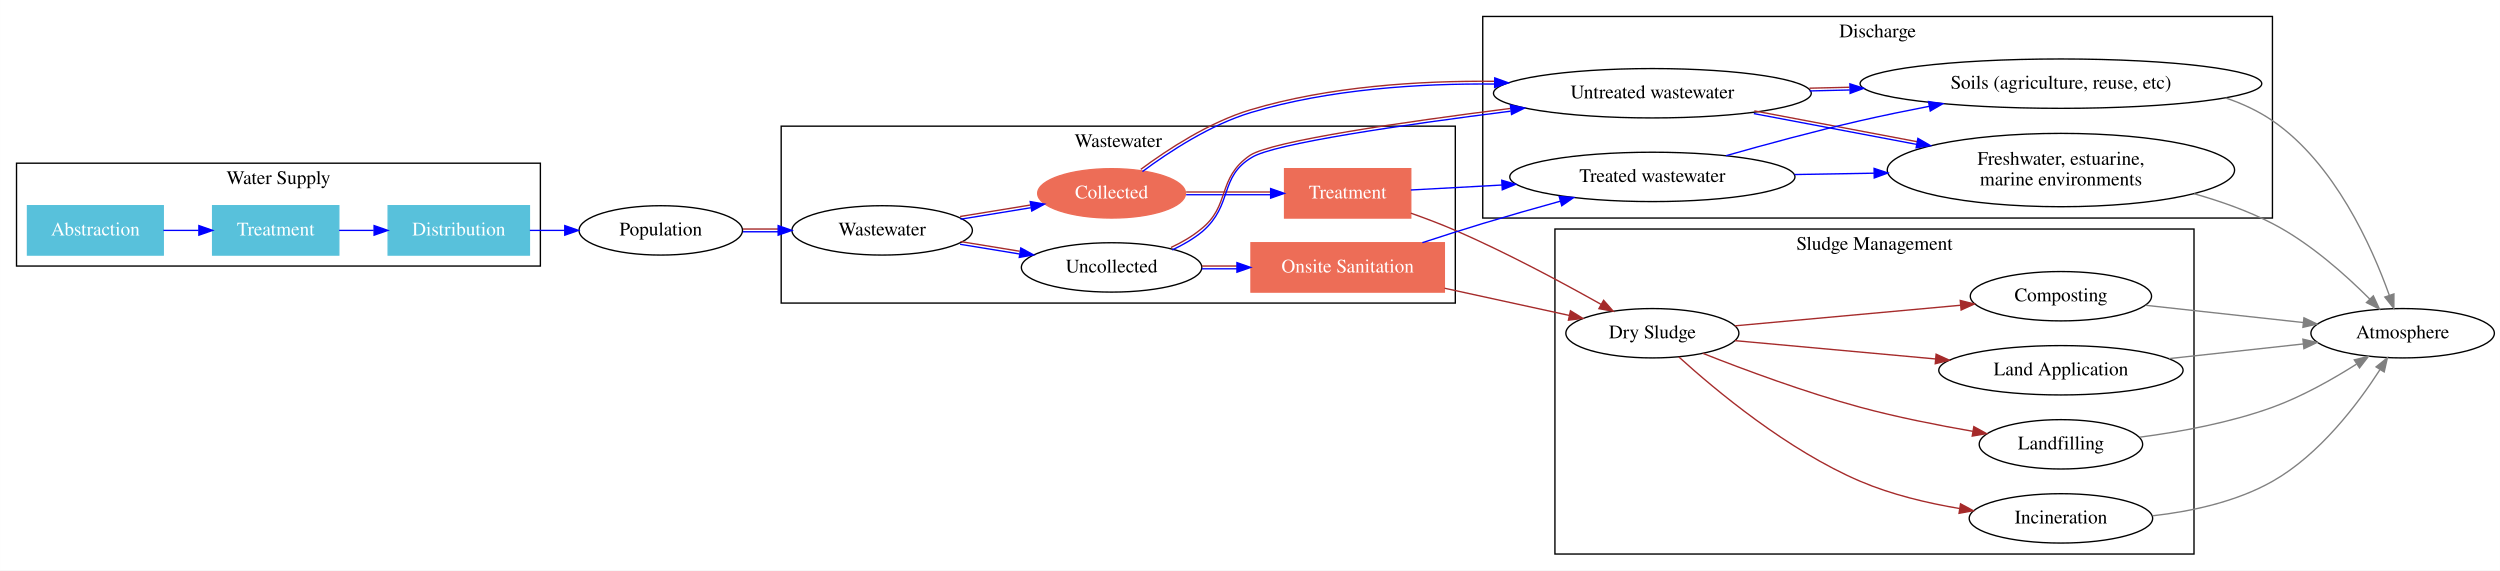
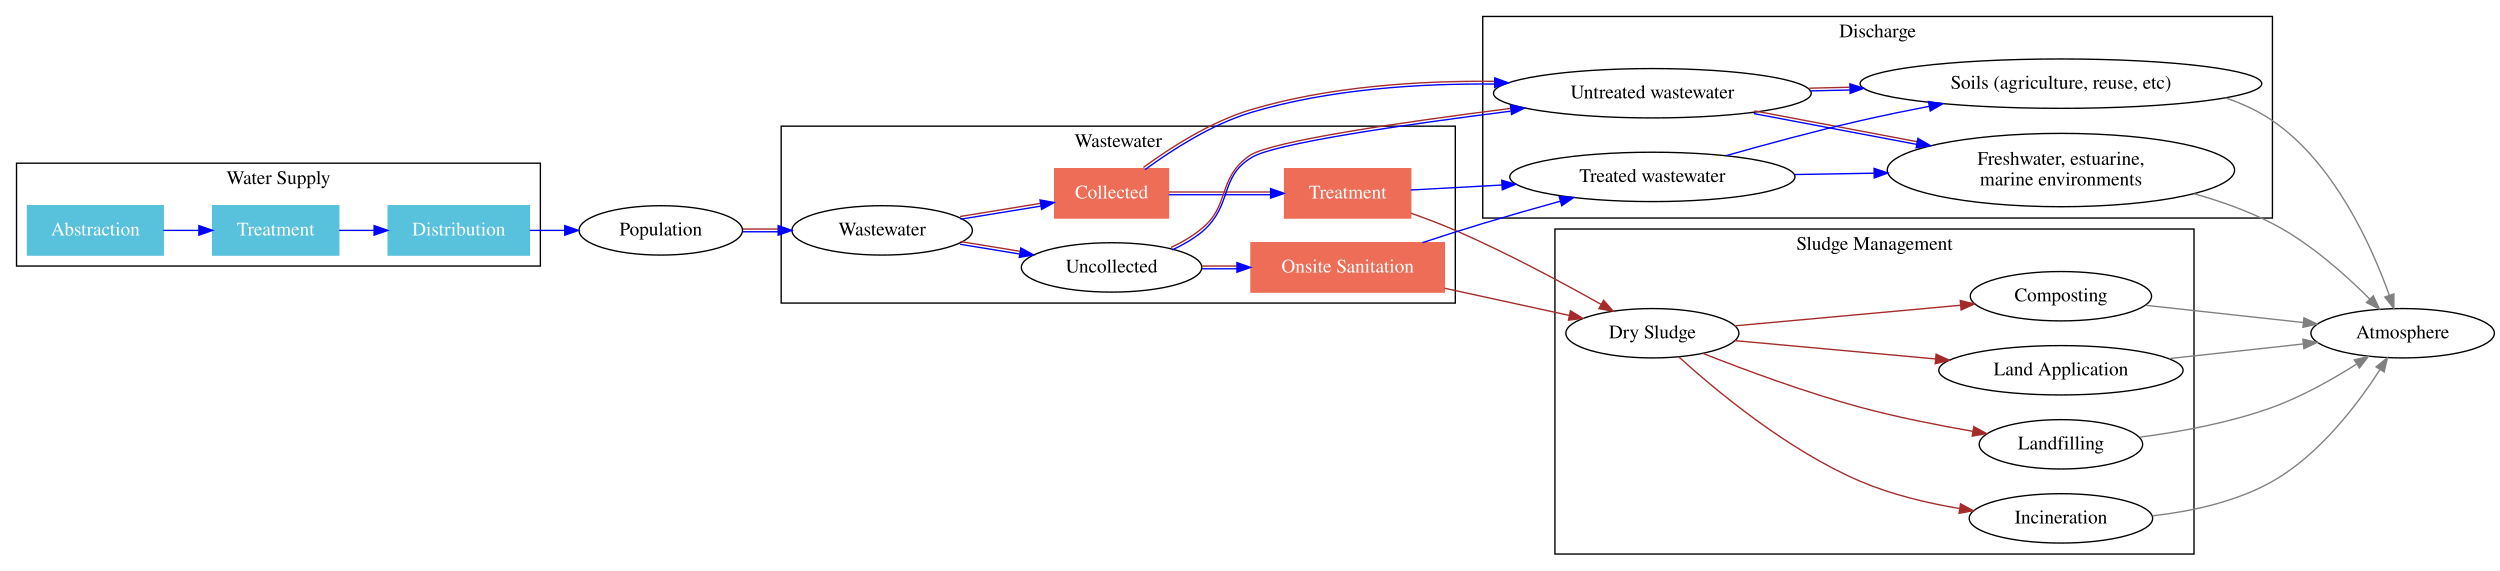
<svg xmlns="http://www.w3.org/2000/svg" width="1823pt" height="416pt" viewBox="0.00 0.00 1822.91 416.00">
  <g id="graph0" class="graph" transform="scale(1 1) rotate(0) translate(4 412)">
    <polygon fill="white" stroke="transparent" points="-4,4 -4,-412 1818.91,-412 1818.91,4 -4,4" />
    <g id="clust1" class="cluster">
      <polygon fill="none" stroke="black" points="8,-218 8,-293 390,-293 390,-218 8,-218" />
      <text text-anchor="middle" x="199" y="-277.8" font-family="Times,serif" font-size="14.00">Water Supply</text>
    </g>
    <g id="clust2" class="cluster">
      <polygon fill="none" stroke="black" points="565.59,-191 565.59,-320 1057.17,-320 1057.17,-191 565.59,-191" />
      <text text-anchor="middle" x="811.38" y="-304.8" font-family="Times,serif" font-size="14.00">Wastewater</text>
    </g>
    <g id="clust4" class="cluster">
      <polygon fill="none" stroke="black" points="1077.17,-253 1077.17,-400 1653.02,-400 1653.02,-253 1077.17,-253" />
      <text text-anchor="middle" x="1365.09" y="-384.8" font-family="Times,serif" font-size="14.00">Discharge</text>
    </g>
    <g id="clust9" class="cluster">
      <polygon fill="none" stroke="black" points="1129.81,-8 1129.81,-245 1595.82,-245 1595.82,-8 1129.81,-8" />
      <text text-anchor="middle" x="1362.82" y="-229.8" font-family="Times,serif" font-size="14.00">Sludge Management</text>
    </g>
    <g id="node1" class="node">
      <polygon fill="#58c1db" stroke="#58c1db" points="115,-262 16,-262 16,-226 115,-226 115,-262" />
      <text text-anchor="middle" x="65.5" y="-240.3" font-family="Times,serif" font-size="14.00" fill="white">Abstraction</text>
    </g>
    <g id="node2" class="node">
      <polygon fill="#58c1db" stroke="#58c1db" points="243,-262 151,-262 151,-226 243,-226 243,-262" />
      <text text-anchor="middle" x="197" y="-240.3" font-family="Times,serif" font-size="14.00" fill="white">Treatment</text>
    </g>
    <g id="edge1" class="edge">
      <path fill="none" stroke="blue" d="M115.09,-244C123.46,-244 132.21,-244 140.74,-244" />
      <polygon fill="blue" stroke="blue" points="140.99,-247.5 150.99,-244 140.99,-240.5 140.99,-247.5" />
    </g>
    <g id="node3" class="node">
      <polygon fill="#58c1db" stroke="#58c1db" points="382,-262 279,-262 279,-226 382,-226 382,-262" />
      <text text-anchor="middle" x="330.5" y="-240.3" font-family="Times,serif" font-size="14.00" fill="white">Distribution</text>
    </g>
    <g id="edge2" class="edge">
      <path fill="none" stroke="blue" d="M243.25,-244C251.39,-244 259.99,-244 268.48,-244" />
      <polygon fill="blue" stroke="blue" points="268.75,-247.5 278.75,-244 268.75,-240.5 268.75,-247.5" />
    </g>
    <g id="node4" class="node">
      <ellipse fill="none" stroke="black" cx="477.79" cy="-244" rx="59.59" ry="18" />
      <text text-anchor="middle" x="477.79" y="-240.3" font-family="Times,serif" font-size="14.00">Population</text>
    </g>
    <g id="edge3" class="edge">
      <path fill="none" stroke="blue" d="M382.32,-244C390.55,-244 399.2,-244 407.78,-244" />
      <polygon fill="blue" stroke="blue" points="407.79,-247.5 417.79,-244 407.79,-240.5 407.79,-247.5" />
    </g>
    <g id="node5" class="node">
      <ellipse fill="none" stroke="black" cx="639.23" cy="-244" rx="65.79" ry="18" />
      <text text-anchor="middle" x="639.23" y="-240.3" font-family="Times,serif" font-size="14.00">Wastewater</text>
    </g>
    <g id="edge4" class="edge">
      <path fill="none" stroke="blue" d="M537.71,-243C546.06,-243 554.74,-243 563.35,-243" />
      <path fill="none" stroke="brown" d="M537.71,-245C546.06,-245 554.74,-245 563.35,-245" />
      <polygon fill="blue" stroke="blue" points="563.39,-247.5 573.39,-244 563.39,-240.5 563.39,-247.5" />
    </g>
    <g id="node6" class="node">
-       <ellipse fill="#ed6d57" stroke="#ed6d57" cx="806.52" cy="-271" rx="53.89" ry="18" />
+       <polygon fill="#ed6d57" stroke="#ed6d57" points="848.02,-289 765.02,-289 765.02,-253 848.02,-253 848.02,-289" />
      <text text-anchor="middle" x="806.52" y="-267.3" font-family="Times,serif" font-size="14.00" fill="white">Collected</text>
    </g>
    <g id="edge5" class="edge">
-       <path fill="none" stroke="blue" d="M696.35,-252.15C712.87,-254.85 730.99,-257.81 747.64,-260.53" />
-       <path fill="none" stroke="brown" d="M696.03,-254.13C712.55,-256.83 730.66,-259.79 747.31,-262.5" />
-       <polygon fill="blue" stroke="blue" points="747.19,-265.02 757.62,-263.18 748.32,-258.11 747.19,-265.02" />
+       <path fill="none" stroke="blue" d="M696.35,-252.15C715.32,-255.25 736.38,-258.69 754.92,-261.72" />
+       <path fill="none" stroke="brown" d="M696.03,-254.13C715,-257.23 736.06,-260.67 754.6,-263.7" />
+       <polygon fill="blue" stroke="blue" points="754.34,-266.19 764.77,-264.34 755.47,-259.28 754.34,-266.19" />
    </g>
    <g id="node7" class="node">
      <ellipse fill="none" stroke="black" cx="806.52" cy="-217" rx="65.79" ry="18" />
      <text text-anchor="middle" x="806.52" y="-213.3" font-family="Times,serif" font-size="14.00">Uncollected</text>
    </g>
    <g id="edge6" class="edge">
      <path fill="none" stroke="blue" d="M696.03,-233.87C709.9,-231.61 724.89,-229.16 739.19,-226.82" />
      <path fill="none" stroke="brown" d="M696.35,-235.85C710.22,-233.58 725.21,-231.13 739.51,-228.8" />
      <polygon fill="blue" stroke="blue" points="740.32,-231.2 749.62,-226.13 739.19,-224.29 740.32,-231.2" />
    </g>
    <g id="node8" class="node">
      <polygon fill="#ed6d57" stroke="#ed6d57" points="1024.67,-289 932.67,-289 932.67,-253 1024.67,-253 1024.67,-289" />
      <text text-anchor="middle" x="978.67" y="-267.3" font-family="Times,serif" font-size="14.00" fill="white">Treatment</text>
    </g>
    <g id="edge8" class="edge">
-       <path fill="none" stroke="blue" d="M860.89,-270C880.48,-270 902.68,-270 922.42,-270" />
-       <path fill="none" stroke="brown" d="M860.89,-272C880.48,-272 902.68,-272 922.42,-272" />
-       <polygon fill="blue" stroke="blue" points="922.5,-274.5 932.5,-271 922.5,-267.5 922.5,-274.5" />
+       <path fill="none" stroke="blue" d="M848.28,-270C870.47,-270 898.25,-270 922.37,-270" />
+       <path fill="none" stroke="brown" d="M848.28,-272C870.47,-272 898.25,-272 922.37,-272" />
+       <polygon fill="blue" stroke="blue" points="922.46,-274.5 932.46,-271 922.46,-267.5 922.46,-274.5" />
    </g>
    <g id="node10" class="node">
      <ellipse fill="none" stroke="black" cx="1200.86" cy="-344" rx="115.88" ry="18" />
      <text text-anchor="middle" x="1200.86" y="-340.3" font-family="Times,serif" font-size="14.00">Untreated wastewater</text>
    </g>
    <g id="edge9" class="edge">
-       <path fill="none" stroke="blue" d="M829.03,-286.9C848.38,-301.29 878.7,-321.17 908.45,-330.04 965.14,-347.05 1031.08,-351.21 1085.78,-350.71" />
-       <path fill="none" stroke="brown" d="M827.83,-288.51C847.28,-302.96 877.61,-322.85 907.88,-331.96 965.02,-349.05 1030.96,-353.21 1085.8,-352.71" />
+       <path fill="none" stroke="blue" d="M830.95,-288.32C850.34,-302.56 879.67,-321.46 908.45,-330.04 965.14,-347.05 1031.08,-351.21 1085.78,-350.71" />
+       <path fill="none" stroke="brown" d="M829.76,-289.93C849.26,-304.24 878.59,-323.14 907.88,-331.96 965.02,-349.05 1030.96,-353.21 1085.8,-352.71" />
      <polygon fill="blue" stroke="blue" points="1085.94,-355.21 1095.89,-351.57 1085.84,-348.21 1085.94,-355.21" />
    </g>
    <g id="node9" class="node">
      <polygon fill="#ed6d57" stroke="#ed6d57" points="1049.17,-235 908.17,-235 908.17,-199 1049.17,-199 1049.17,-235" />
      <text text-anchor="middle" x="978.67" y="-213.3" font-family="Times,serif" font-size="14.00" fill="white">Onsite Sanitation</text>
    </g>
    <g id="edge7" class="edge">
      <path fill="none" stroke="blue" d="M872.33,-216C880.7,-216 889.35,-216 897.92,-216" />
      <path fill="none" stroke="brown" d="M872.33,-218C880.7,-218 889.35,-218 897.92,-218" />
      <polygon fill="blue" stroke="blue" points="897.94,-220.5 907.94,-217 897.94,-213.5 897.94,-220.5" />
    </g>
    <g id="edge10" class="edge">
      <path fill="none" stroke="blue" d="M850.66,-229.72C858.51,-233.38 866.19,-237.8 872.8,-243.23 895.31,-262.81 884.76,-282.91 908.71,-297.16 924.35,-307.28 1020.02,-321.12 1097.48,-330.93" />
      <path fill="none" stroke="brown" d="M849.82,-231.54C857.51,-235.11 865.19,-239.53 871.53,-244.77 893.54,-261.88 882.99,-281.98 907.63,-298.84 924.06,-309.26 1019.74,-323.1 1097.23,-332.92" />
      <polygon fill="blue" stroke="blue" points="1097.31,-335.45 1107.67,-333.22 1098.18,-328.5 1097.31,-335.45" />
    </g>
    <g id="node11" class="node">
      <ellipse fill="none" stroke="black" cx="1200.86" cy="-283" rx="103.98" ry="18" />
      <text text-anchor="middle" x="1200.86" y="-279.3" font-family="Times,serif" font-size="14.00">Treated wastewater</text>
    </g>
    <g id="edge13" class="edge">
      <path fill="none" stroke="blue" d="M1024.76,-273.46C1044.13,-274.51 1067.69,-275.8 1091.17,-277.08" />
      <polygon fill="blue" stroke="blue" points="1091.04,-280.57 1101.21,-277.62 1091.42,-273.59 1091.04,-280.57" />
    </g>
    <g id="node14" class="node">
      <ellipse fill="none" stroke="black" cx="1200.86" cy="-169" rx="63.09" ry="18" />
      <text text-anchor="middle" x="1200.86" y="-165.3" font-family="Times,serif" font-size="14.00">Dry Sludge</text>
    </g>
    <g id="edge17" class="edge">
      <path fill="none" stroke="brown" d="M1024.77,-256.56C1035.51,-252.77 1046.84,-248.48 1057.17,-244 1094.34,-227.86 1135.12,-205.98 1163.53,-190.02" />
      <polygon fill="brown" stroke="brown" points="1165.32,-193.03 1172.3,-185.06 1161.87,-186.93 1165.32,-193.03" />
    </g>
    <g id="edge14" class="edge">
      <path fill="none" stroke="blue" d="M1033.16,-235.06C1047.42,-239.73 1062.84,-244.67 1077.17,-249 1095.46,-254.53 1115.39,-260.21 1133.77,-265.3" />
      <polygon fill="blue" stroke="blue" points="1132.93,-268.7 1143.5,-267.98 1134.79,-261.95 1132.93,-268.7" />
    </g>
    <g id="edge18" class="edge">
      <path fill="none" stroke="brown" d="M1049.34,-201.81C1078.51,-195.45 1112.08,-188.13 1140.11,-182.02" />
      <polygon fill="brown" stroke="brown" points="1141.14,-185.38 1150.17,-179.83 1139.65,-178.54 1141.14,-185.38" />
    </g>
    <g id="node12" class="node">
      <ellipse fill="none" stroke="black" cx="1498.78" cy="-288" rx="126.64" ry="26.74" />
      <text text-anchor="middle" x="1498.78" y="-291.8" font-family="Times,serif" font-size="14.00">Freshwater, estuarine,</text>
      <text text-anchor="middle" x="1498.78" y="-276.8" font-family="Times,serif" font-size="14.00">marine environments</text>
    </g>
    <g id="edge11" class="edge">
      <path fill="none" stroke="blue" d="M1274.82,-329.17C1310.64,-322.4 1354.39,-314.12 1393.61,-306.7" />
      <path fill="none" stroke="brown" d="M1275.19,-331.14C1311.01,-324.36 1354.76,-316.08 1393.98,-308.66" />
      <polygon fill="blue" stroke="blue" points="1394.49,-311.11 1403.66,-305.81 1393.19,-304.23 1394.49,-311.11" />
    </g>
    <g id="node13" class="node">
      <ellipse fill="none" stroke="black" cx="1498.78" cy="-351" rx="146.47" ry="18" />
      <text text-anchor="middle" x="1498.78" y="-347.3" font-family="Times,serif" font-size="14.00">Soils (agriculture, reuse, etc)</text>
    </g>
    <g id="edge12" class="edge">
      <path fill="none" stroke="blue" d="M1315.45,-345.69C1325.06,-345.91 1334.89,-346.15 1344.74,-346.38" />
      <path fill="none" stroke="brown" d="M1315.4,-347.69C1325.02,-347.91 1334.84,-348.15 1344.69,-348.38" />
      <polygon fill="blue" stroke="blue" points="1344.91,-350.88 1354.99,-347.62 1345.07,-343.89 1344.91,-350.88" />
    </g>
    <g id="edge15" class="edge">
      <path fill="none" stroke="blue" d="M1304.53,-284.73C1323.22,-285.05 1342.98,-285.38 1362.45,-285.71" />
      <polygon fill="blue" stroke="blue" points="1362.54,-289.22 1372.59,-285.88 1362.65,-282.22 1362.54,-289.22" />
    </g>
    <g id="edge16" class="edge">
      <path fill="none" stroke="blue" d="M1254.59,-298.49C1283.39,-306.65 1319.77,-316.51 1352.55,-324 1368.74,-327.7 1386.04,-331.26 1402.85,-334.51" />
      <polygon fill="blue" stroke="blue" points="1402.2,-337.95 1412.68,-336.39 1403.51,-331.07 1402.2,-337.95" />
    </g>
    <g id="node19" class="node">
      <ellipse fill="none" stroke="black" cx="1747.96" cy="-169" rx="66.89" ry="18" />
      <text text-anchor="middle" x="1747.96" y="-165.3" font-family="Times,serif" font-size="14.00">Atmosphere</text>
    </g>
    <g id="edge23" class="edge">
      <path fill="none" stroke="grey" d="M1595.86,-270.71C1615.39,-265.24 1635.34,-258.14 1653.02,-249 1680.16,-234.96 1706.22,-211.74 1723.98,-193.92" />
      <polygon fill="grey" stroke="grey" points="1726.58,-196.26 1731.06,-186.65 1721.57,-191.37 1726.58,-196.26" />
    </g>
    <g id="edge24" class="edge">
      <path fill="none" stroke="grey" d="M1618.86,-340.6C1631,-336.5 1642.65,-331.09 1653.02,-324 1698.28,-293.03 1725.46,-232.38 1738.19,-196.82" />
      <polygon fill="grey" stroke="grey" points="1741.6,-197.67 1741.55,-187.08 1734.98,-195.4 1741.6,-197.67" />
    </g>
    <g id="node15" class="node">
      <ellipse fill="none" stroke="black" cx="1498.78" cy="-34" rx="66.89" ry="18" />
      <text text-anchor="middle" x="1498.78" y="-30.3" font-family="Times,serif" font-size="14.00">Incineration</text>
    </g>
    <g id="edge19" class="edge">
      <path fill="none" stroke="brown" d="M1220.17,-151.7C1246.99,-127.39 1299.54,-83.59 1352.55,-61 1375.15,-51.37 1401.18,-45.16 1424.9,-41.17" />
      <polygon fill="brown" stroke="brown" points="1425.58,-44.61 1434.91,-39.59 1424.49,-37.69 1425.58,-44.61" />
    </g>
    <g id="node16" class="node">
      <ellipse fill="none" stroke="black" cx="1498.78" cy="-88" rx="59.59" ry="18" />
      <text text-anchor="middle" x="1498.78" y="-84.3" font-family="Times,serif" font-size="14.00">Landfilling</text>
    </g>
    <g id="edge20" class="edge">
      <path fill="none" stroke="brown" d="M1237.57,-154.37C1267.78,-142.43 1312.44,-125.84 1352.55,-115 1379.1,-107.82 1408.9,-101.92 1434.56,-97.48" />
      <polygon fill="brown" stroke="brown" points="1435.27,-100.91 1444.55,-95.8 1434.1,-94.01 1435.27,-100.91" />
    </g>
    <g id="node17" class="node">
      <ellipse fill="none" stroke="black" cx="1498.78" cy="-142" rx="89.08" ry="18" />
      <text text-anchor="middle" x="1498.78" y="-138.3" font-family="Times,serif" font-size="14.00">Land Application</text>
    </g>
    <g id="edge21" class="edge">
      <path fill="none" stroke="brown" d="M1261.03,-163.6C1302.92,-159.78 1359.87,-154.58 1407.42,-150.24" />
      <polygon fill="brown" stroke="brown" points="1407.77,-153.73 1417.41,-149.33 1407.13,-146.76 1407.77,-153.73" />
    </g>
    <g id="node18" class="node">
      <ellipse fill="none" stroke="black" cx="1498.78" cy="-196" rx="66.09" ry="18" />
      <text text-anchor="middle" x="1498.78" y="-192.3" font-family="Times,serif" font-size="14.00">Composting</text>
    </g>
    <g id="edge22" class="edge">
      <path fill="none" stroke="brown" d="M1261.03,-174.4C1308.37,-178.72 1374.95,-184.79 1425.45,-189.4" />
      <polygon fill="brown" stroke="brown" points="1425.37,-192.91 1435.65,-190.33 1426.01,-185.94 1425.37,-192.91" />
    </g>
    <g id="edge25" class="edge">
      <path fill="none" stroke="grey" d="M1565.69,-35.88C1594.06,-39.08 1626.68,-46.11 1653.02,-61 1687.31,-80.39 1715.16,-117.18 1731.39,-142.39" />
      <polygon fill="grey" stroke="grey" points="1728.57,-144.47 1736.84,-151.1 1734.5,-140.76 1728.57,-144.47" />
    </g>
    <g id="edge26" class="edge">
      <path fill="none" stroke="grey" d="M1556.32,-93.21C1585.79,-97.1 1622.04,-103.76 1653.02,-115 1674.55,-122.81 1696.86,-135.41 1714.33,-146.48" />
      <polygon fill="grey" stroke="grey" points="1712.7,-149.59 1722.99,-152.09 1716.5,-143.71 1712.7,-149.59" />
    </g>
    <g id="edge27" class="edge">
      <path fill="none" stroke="grey" d="M1577.65,-150.51C1608.93,-153.92 1644.75,-157.84 1675.37,-161.18" />
      <polygon fill="grey" stroke="grey" points="1675.22,-164.68 1685.54,-162.29 1675.98,-157.73 1675.22,-164.68" />
    </g>
    <g id="edge28" class="edge">
      <path fill="none" stroke="grey" d="M1560.57,-189.36C1595.32,-185.56 1639.1,-180.78 1675.5,-176.81" />
      <polygon fill="grey" stroke="grey" points="1676,-180.27 1685.56,-175.71 1675.24,-173.31 1676,-180.27" />
    </g>
  </g>
</svg>
